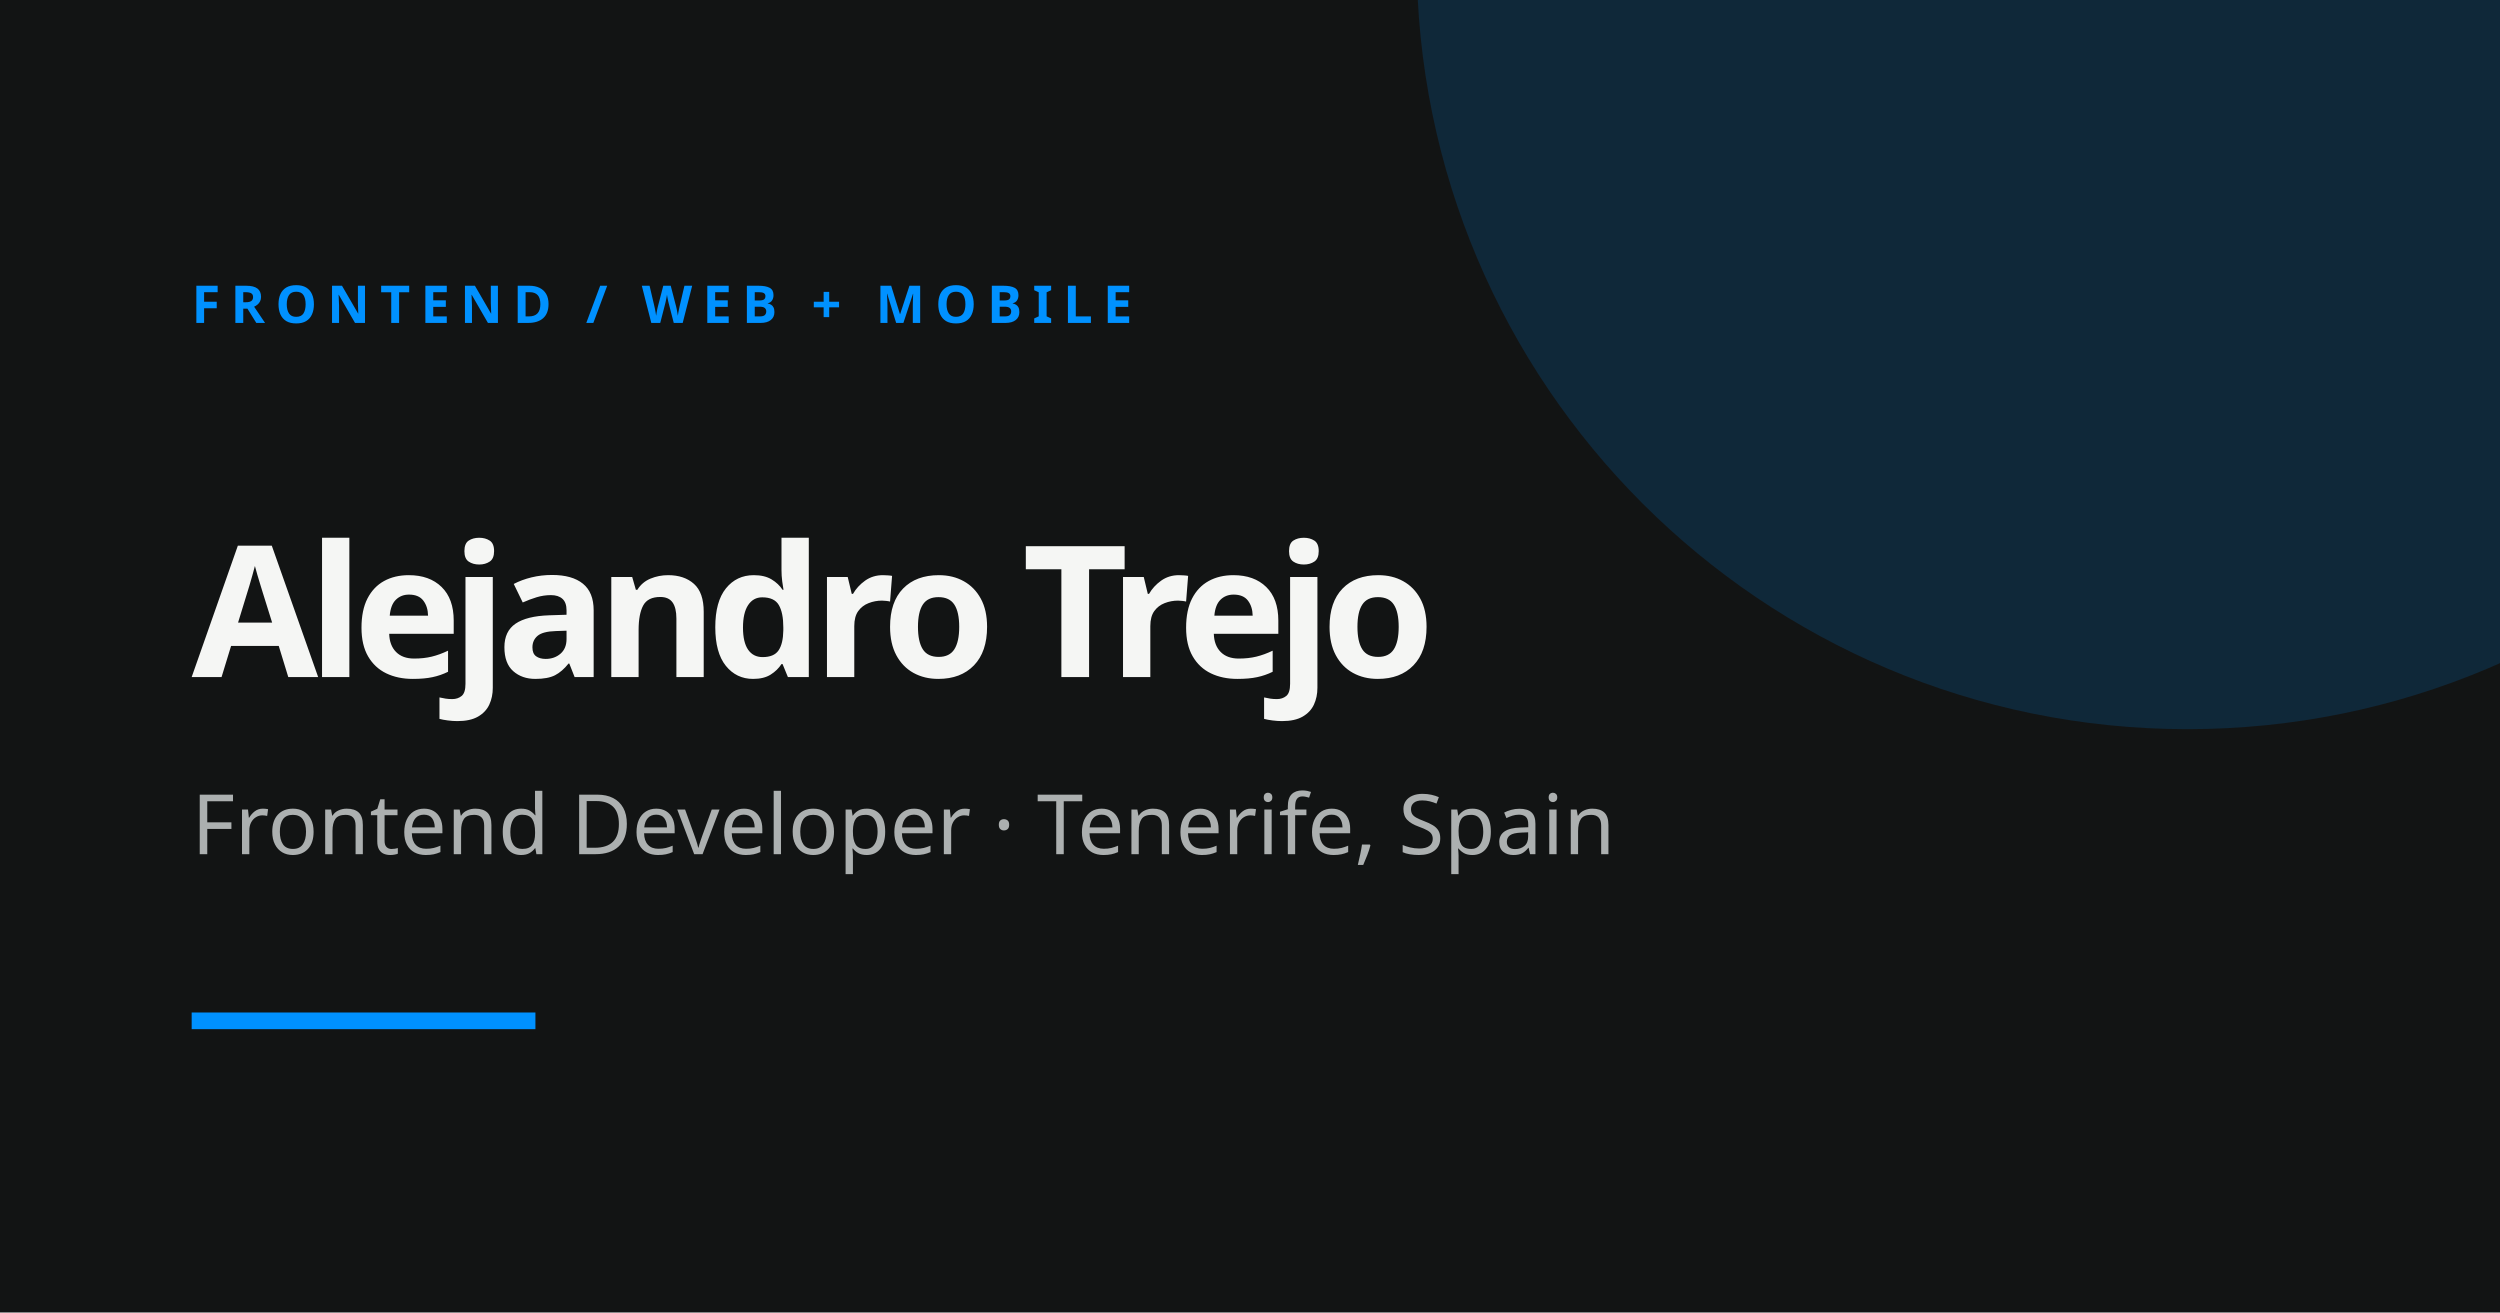
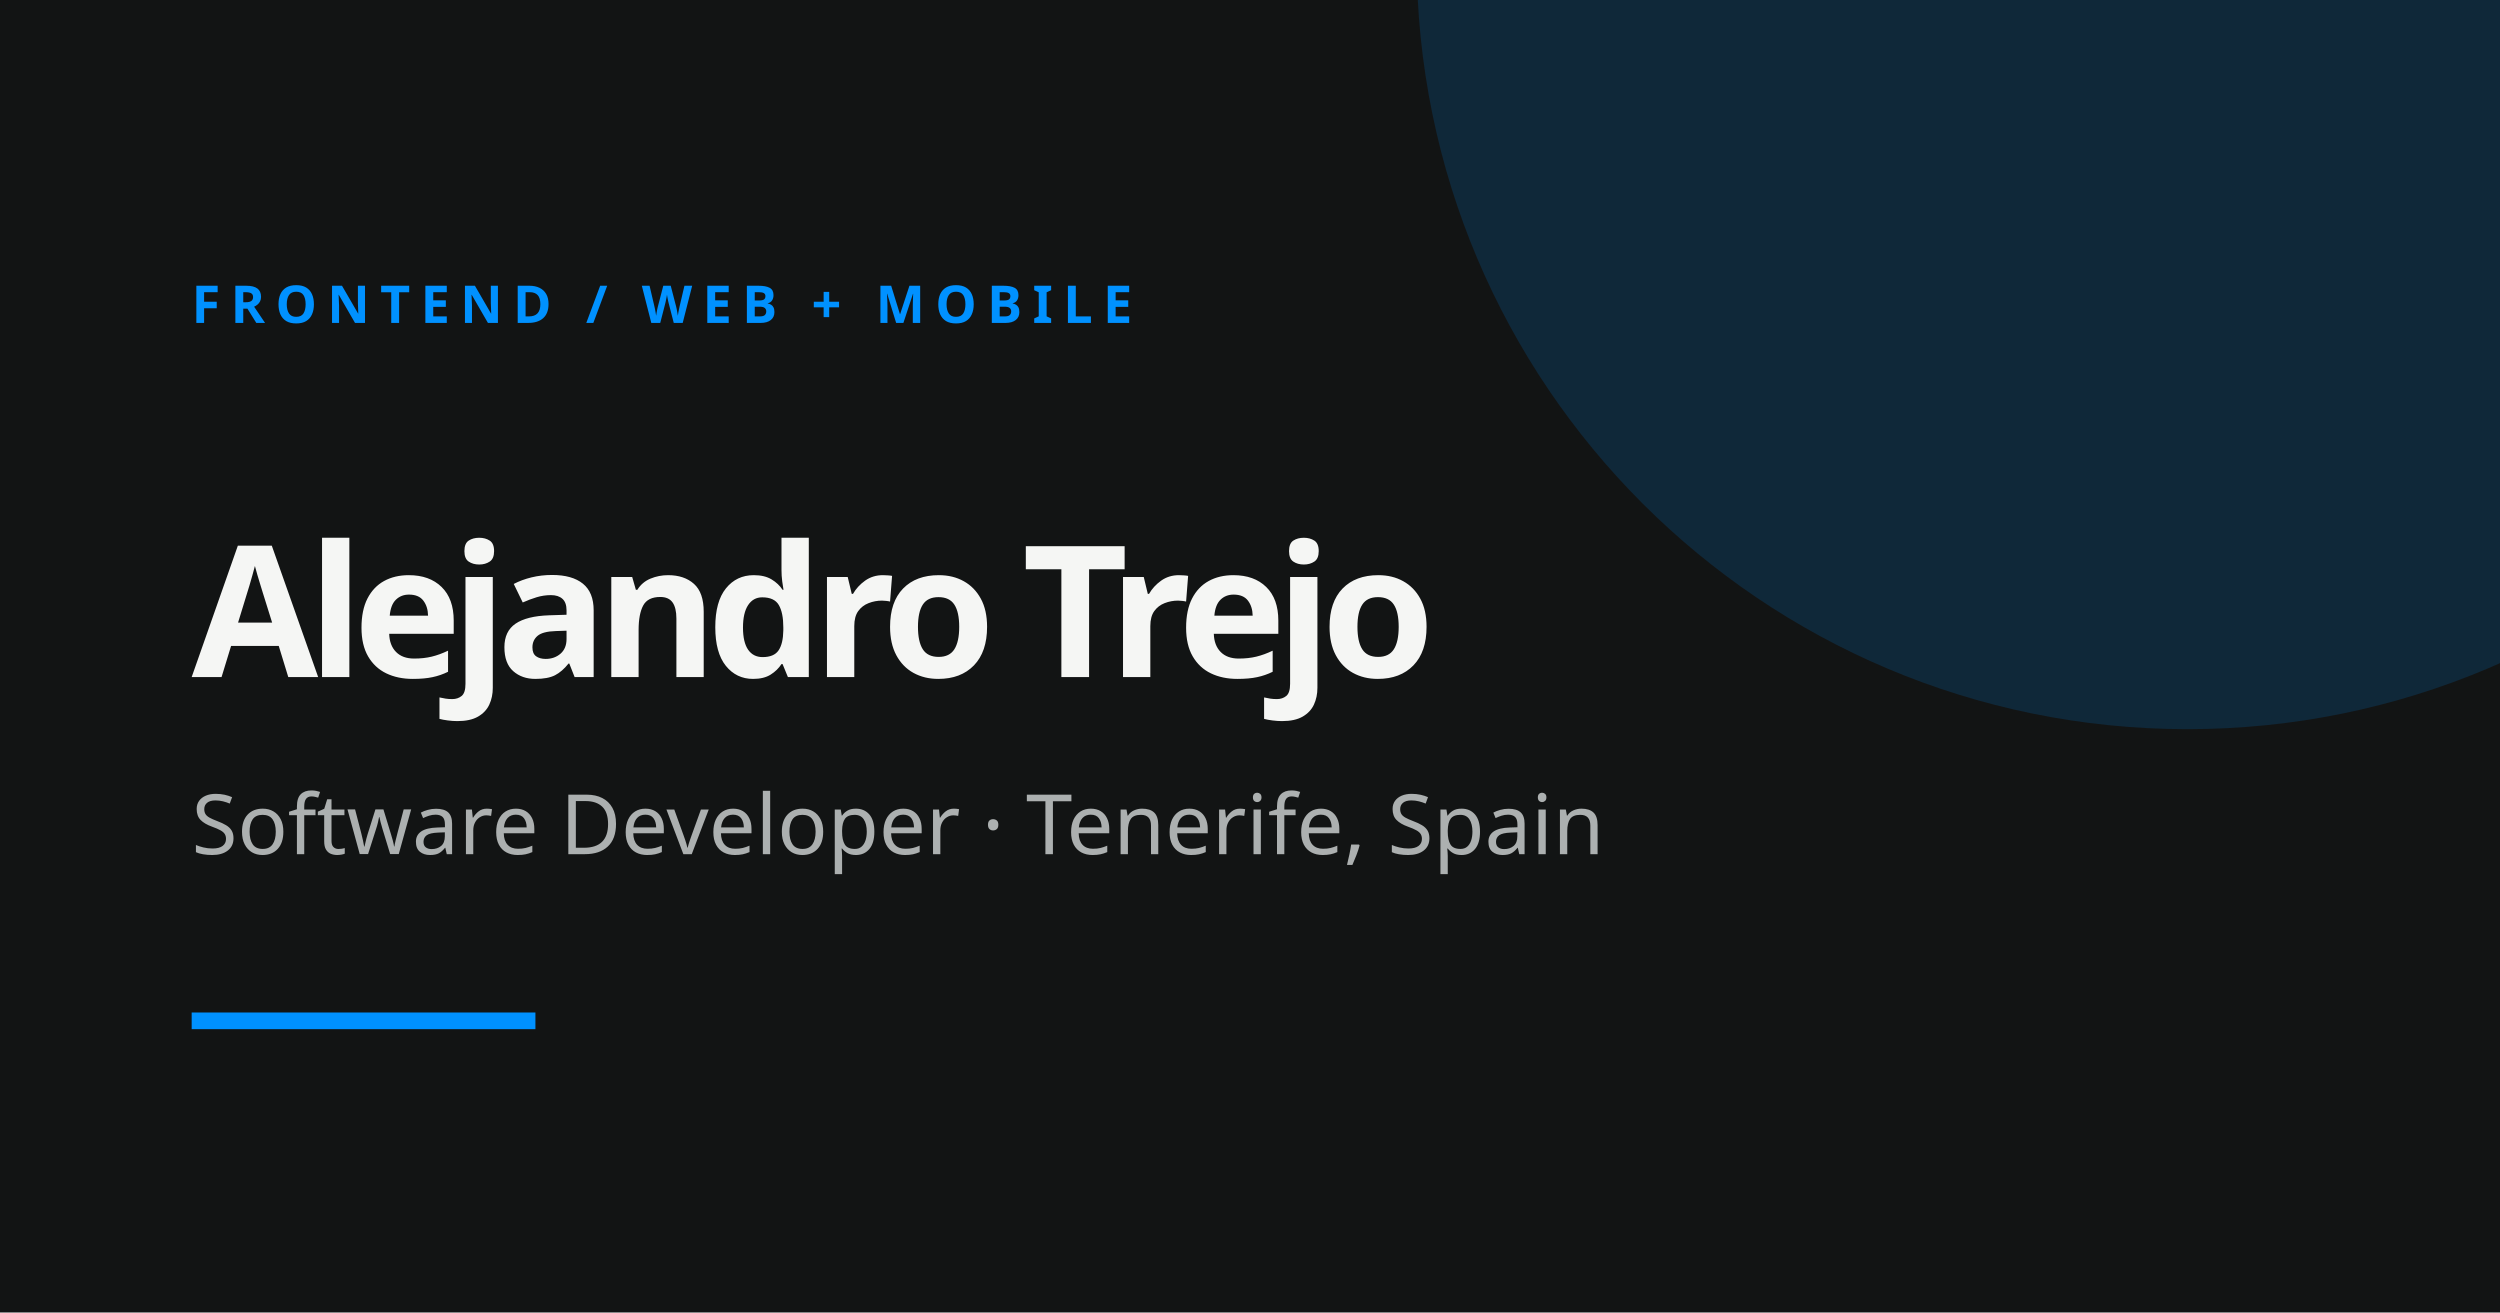
<svg xmlns="http://www.w3.org/2000/svg" width="1200" height="630" viewBox="0 0 1200 630">
  <rect width="1200" height="630" fill="#121414" />
  <circle cx="1050" cy="-20" r="370" fill="#0091ff" opacity=".16" />
  <text x="92" y="155" fill="#0091ff" font-family="system-ui,sans-serif" font-size="25" font-weight="700" letter-spacing="5">FRONTEND / WEB + MOBILE</text>
  <text x="92" y="325" fill="#f5f6f4" font-family="system-ui,sans-serif" font-size="88" font-weight="650" letter-spacing="-5">Alejandro Trejo</text>
-   <text x="92" y="410" fill="#acb0b0" font-family="system-ui,sans-serif" font-size="40">Frontend Developer · Tenerife, Spain</text>
+   <text x="92" y="410" fill="#acb0b0" font-family="system-ui,sans-serif" font-size="40">Software Developer · Tenerife, Spain</text>
  <path d="M92 490h165" stroke="#0091ff" stroke-width="8" />
</svg>
